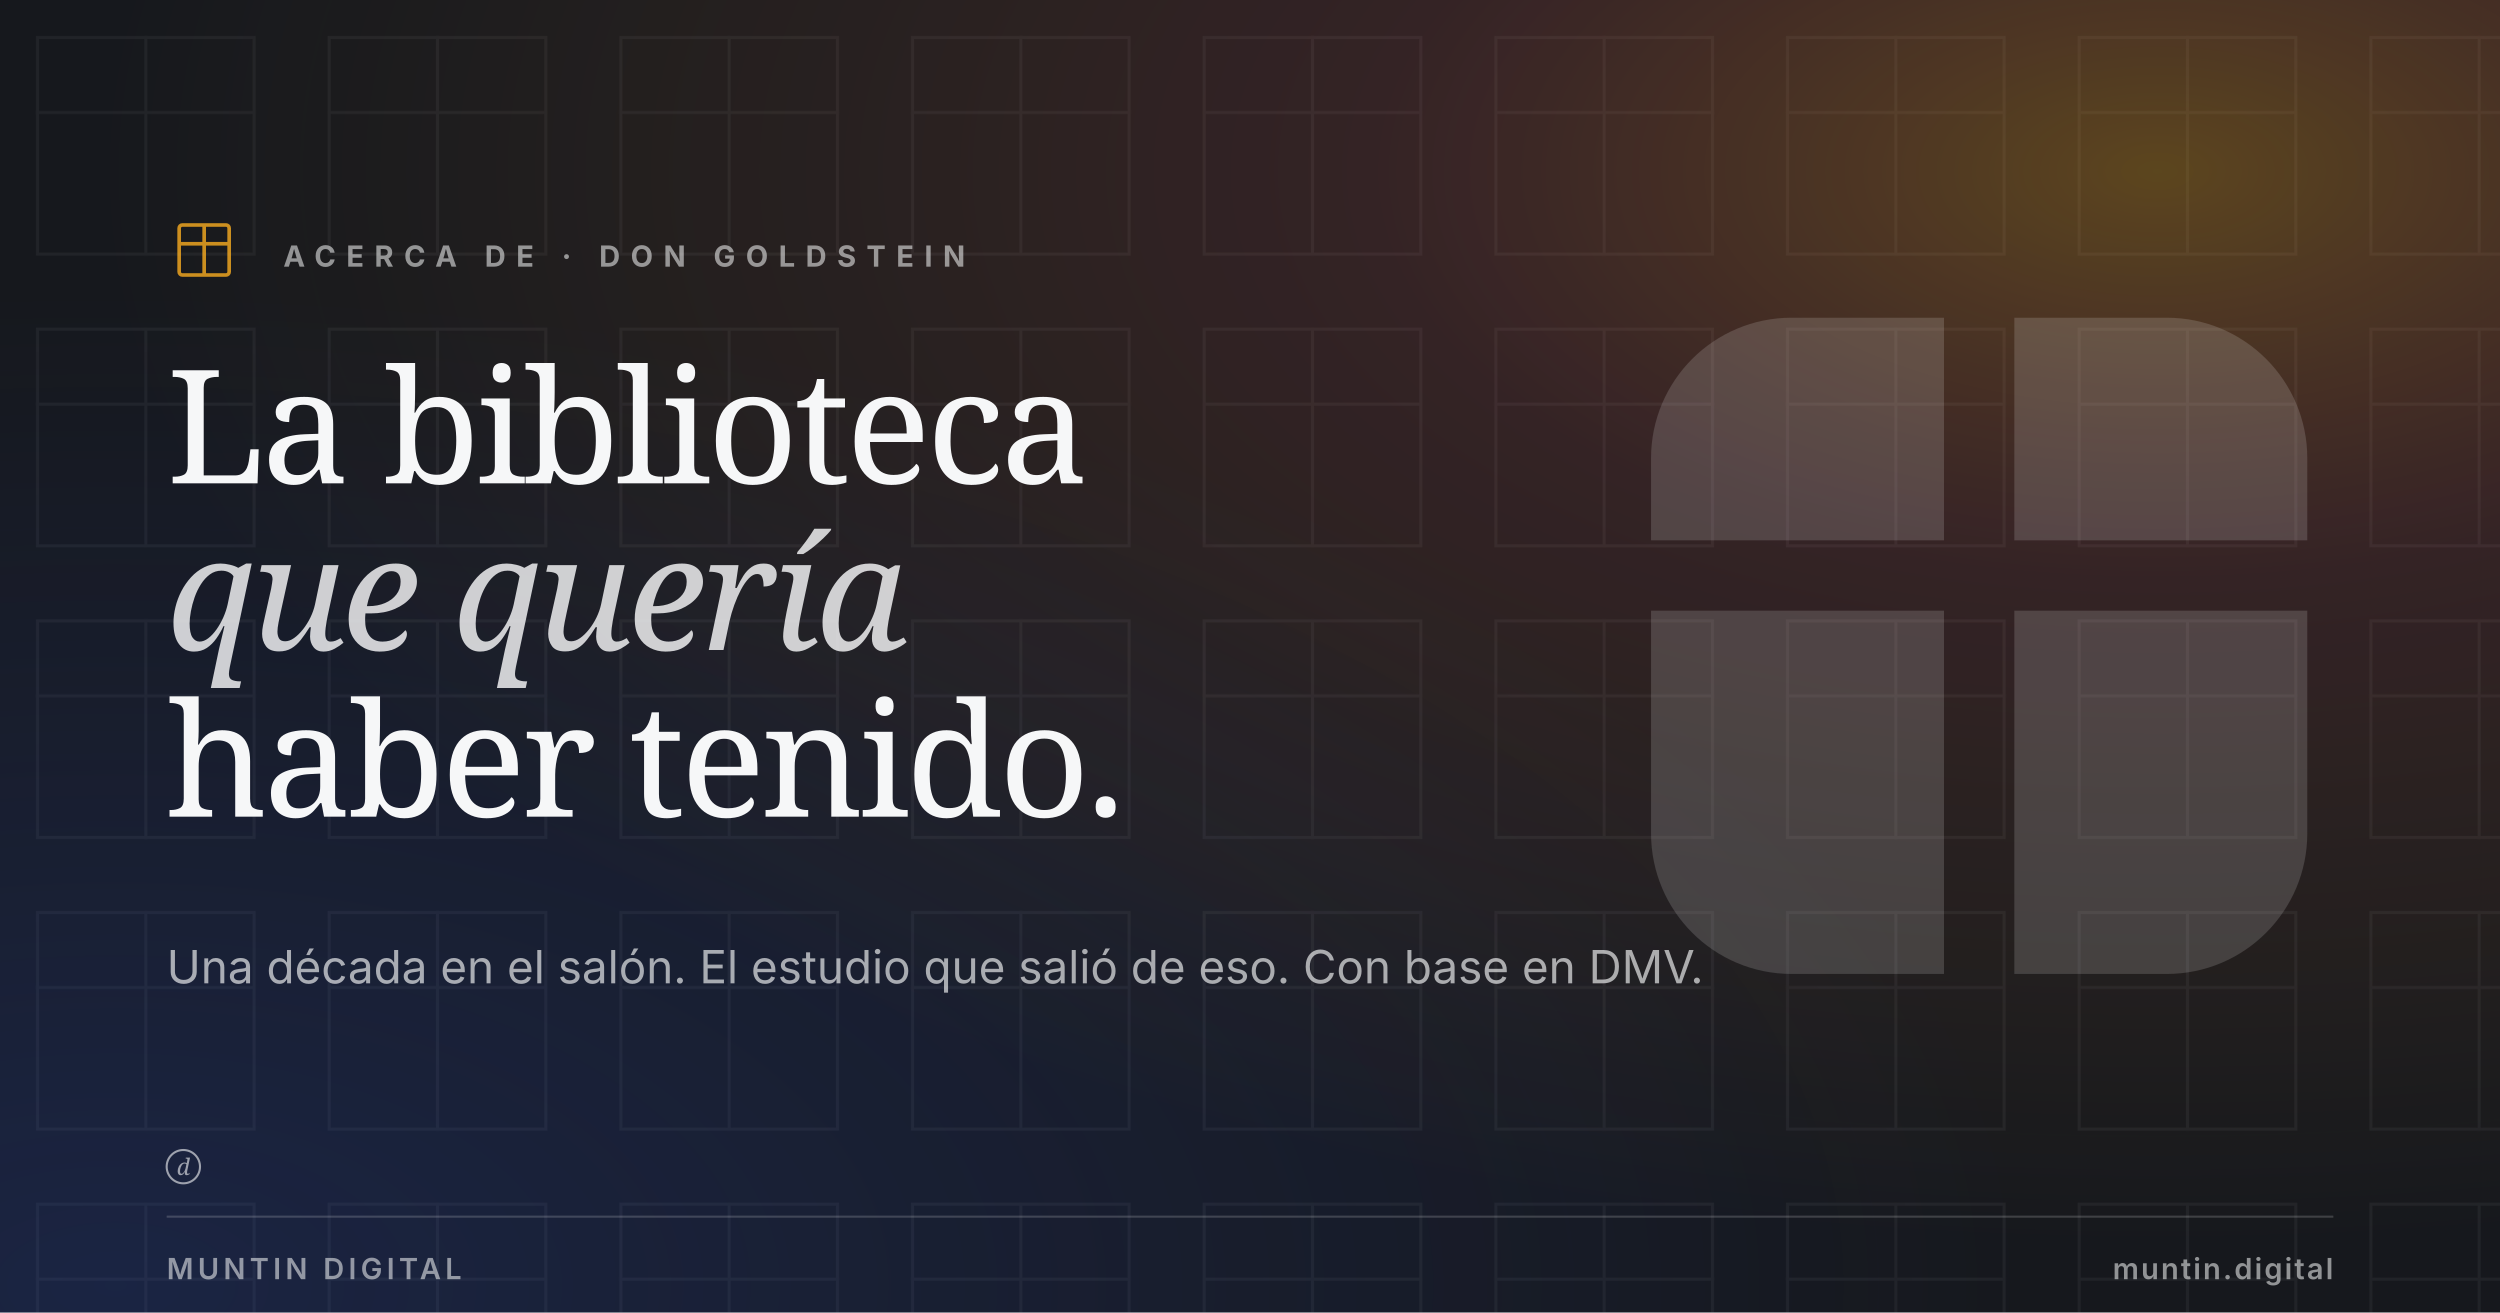
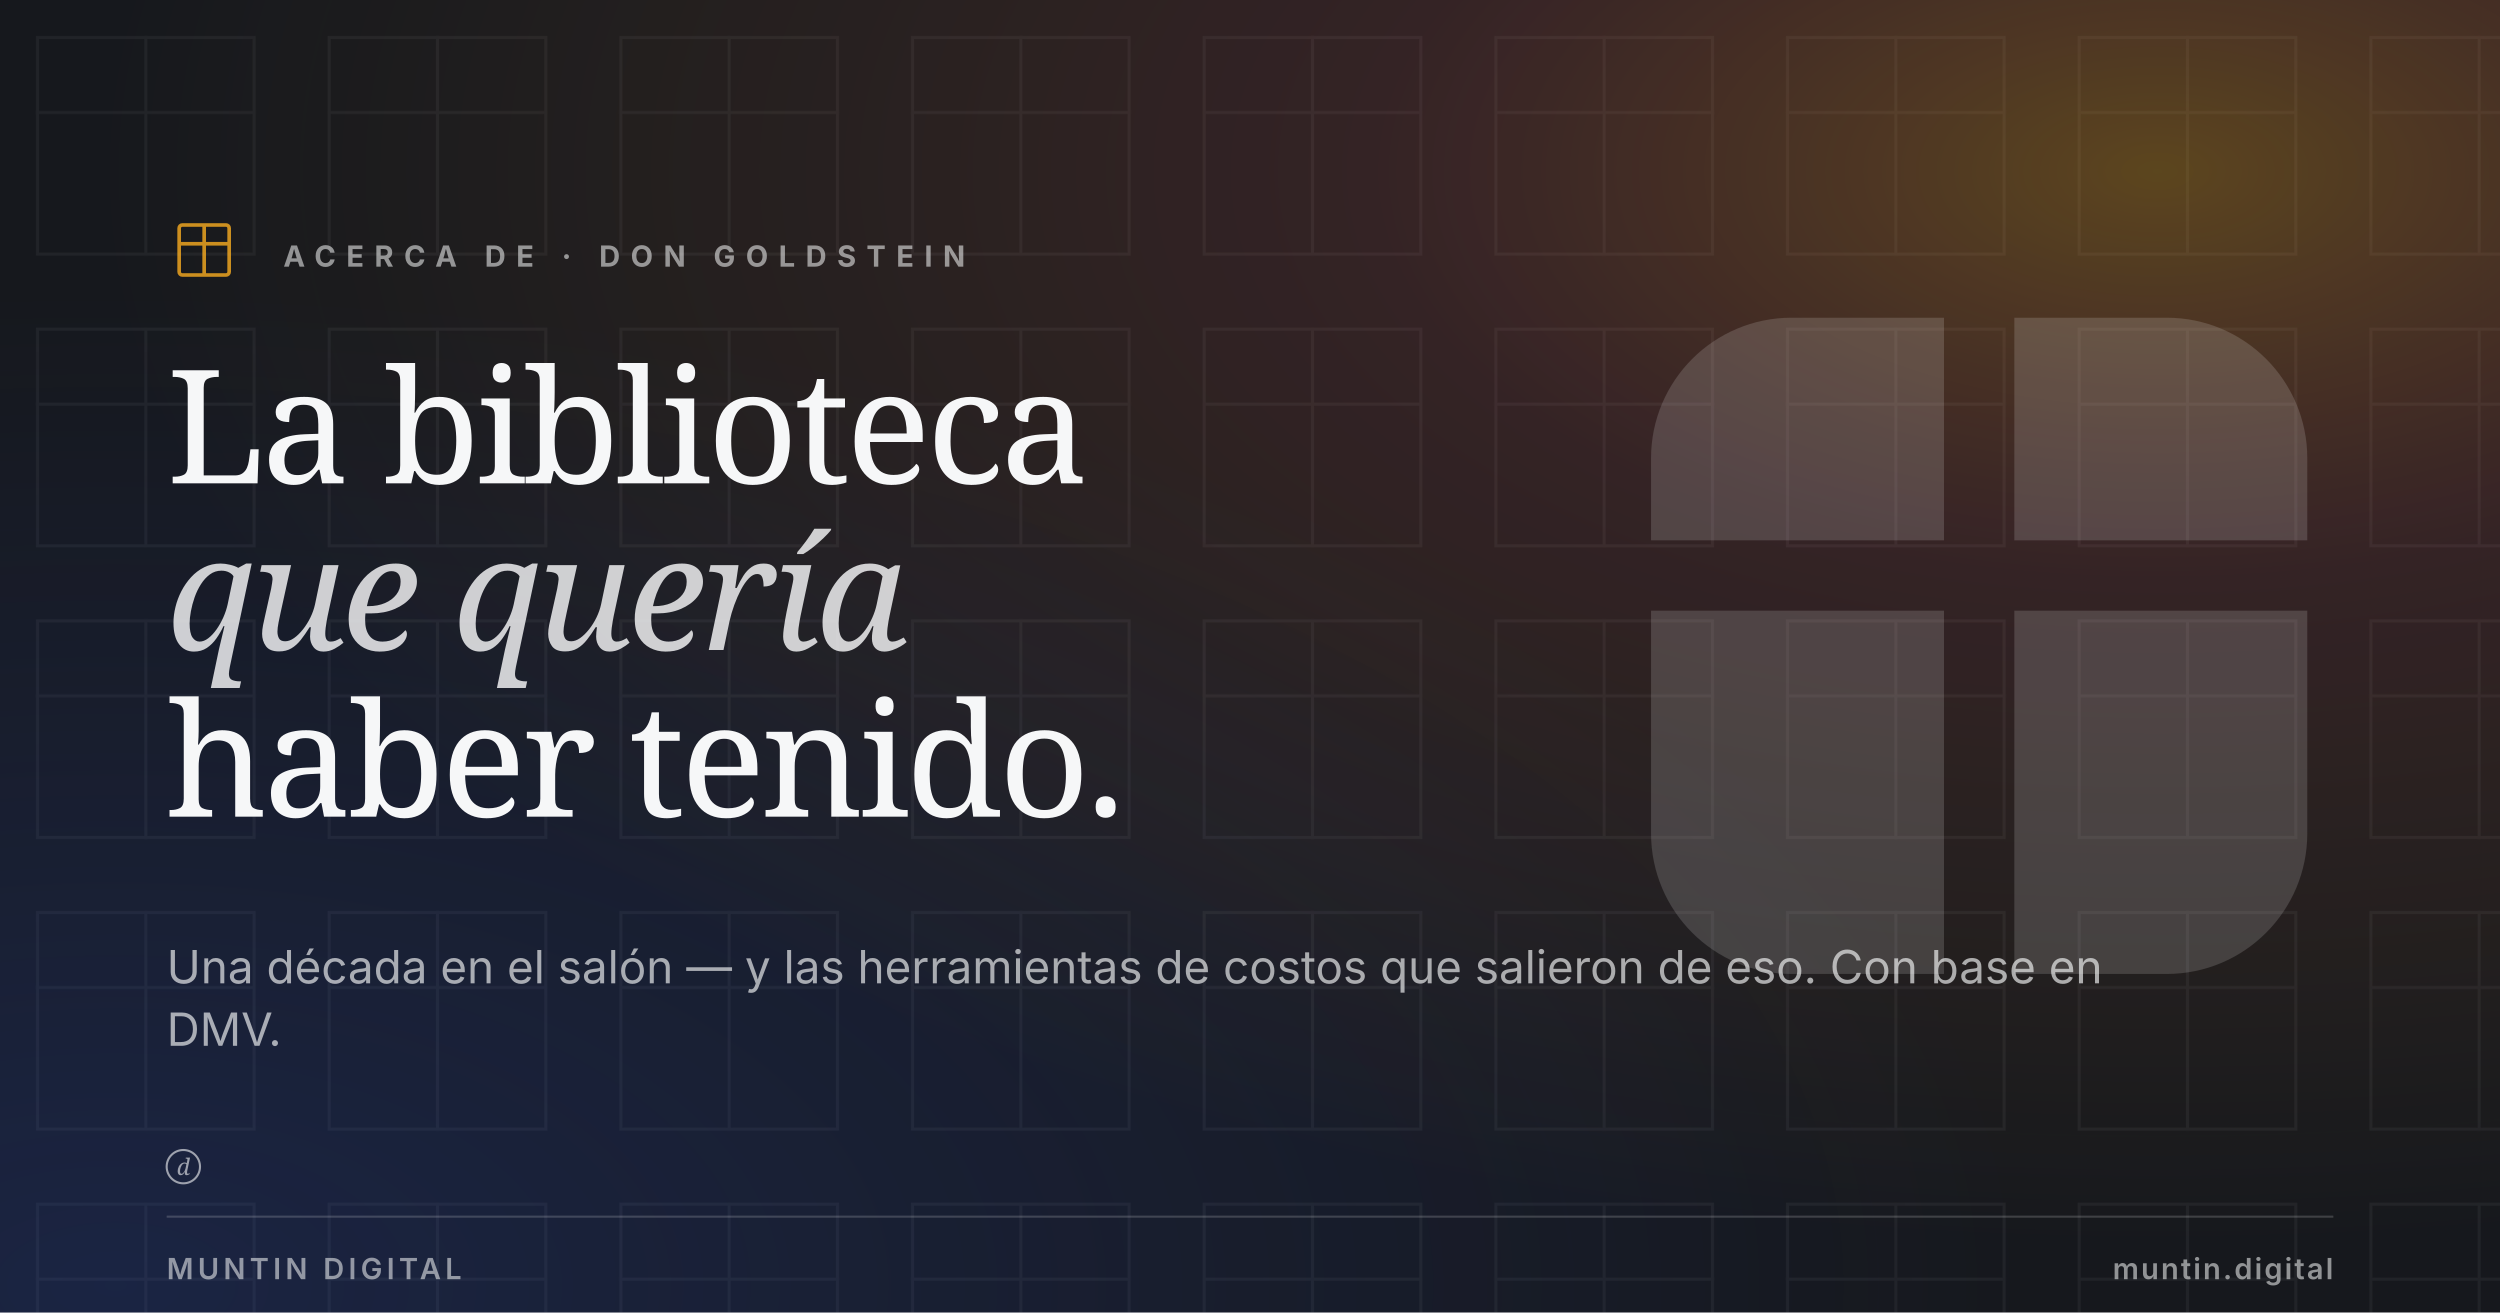
<svg xmlns="http://www.w3.org/2000/svg" viewBox="0 0 1200 630" width="1200" height="630">
  <rect width="1200" height="630" fill="#16181D" />
  <defs>
    <pattern id="muntinField" x="0" y="0" width="140" height="140" patternUnits="userSpaceOnUse">
      <g transform="translate(18, 18)" fill="none" stroke="#F6F7F8" stroke-width="1.5" stroke-linecap="square" stroke-linejoin="miter">
        <rect x="0" y="0" width="104" height="104" />
        <line x1="52" y1="0" x2="52" y2="104" />
        <line x1="0" y1="36" x2="104" y2="36" />
      </g>
    </pattern>
  </defs>
  <rect width="1200" height="630" fill="url(#muntinField)" opacity="0.05" />
  <defs>
    <radialGradient id="ghWarm" cx="86%" cy="13%" r="82%">
      <stop offset="0%" stop-color="#FFB020" stop-opacity="0.3" />
      <stop offset="38%" stop-color="#FF6B5C" stop-opacity="0.13" />
      <stop offset="100%" stop-color="#FFB020" stop-opacity="0" />
    </radialGradient>
    <radialGradient id="ghCast" cx="5%" cy="98%" r="76%">
      <stop offset="0%" stop-color="#2A50C8" stop-opacity="0.22" />
      <stop offset="100%" stop-color="#2A50C8" stop-opacity="0" />
    </radialGradient>
  </defs>
  <rect width="1200" height="630" fill="url(#ghCast)" />
  <rect width="1200" height="630" fill="url(#ghWarm)" />
  <g transform="translate(770, 130) scale(11.25)" fill="#F6F7F8" opacity="0.16">
    <path d="M8 2 H14.5 V11.5 H2 V8 A6 6 0 0 1 8 2 Z" />
    <path d="M17.5 2 H24 A6 6 0 0 1 30 8 V11.5 H17.5 V2 Z" />
    <path d="M2 14.5 H14.5 V30 H8 A6 6 0 0 1 2 24 V14.5 Z" />
    <path d="M17.5 14.5 H30 V24 A6 6 0 0 1 24 30 H17.5 V14.5 Z" />
  </g>
  <g transform="translate(80, 102) scale(1.5)" fill="none" stroke="#FFB020" stroke-width="1.167" stroke-linecap="round" stroke-linejoin="round" color="#FFB020" opacity="0.78">
    <rect x="4" y="4" width="16" height="16" rx="1" />
    <line x1="12" y1="4.5" x2="12" y2="19.5" />
    <line x1="4.5" y1="10" x2="19.5" y2="10" />
  </g>
  <text x="136" y="128" font-family="Inter, Arial, sans-serif" font-size="14" font-weight="700" letter-spacing="5" fill="#F6F7F8" opacity="0.55">ACERCA DE · DON GOLDSTEIN</text>
  <text x="80" y="232" font-family="Fraunces, Georgia, serif" font-size="76" font-weight="500" letter-spacing="-2" fill="#F6F7F8">La biblioteca</text>
  <text x="80" y="312" font-family="Fraunces, Georgia, serif" font-style="italic" font-size="76" font-weight="400" letter-spacing="-2" fill="#F6F7F8" opacity="0.82">que quería</text>
  <text x="80" y="392" font-family="Fraunces, Georgia, serif" font-size="76" font-weight="500" letter-spacing="-2" fill="#F6F7F8">haber tenido.</text>
  <text x="80" y="472" font-family="Inter, Arial, sans-serif" font-size="22" font-weight="400" fill="#F6F7F8" opacity="0.65">
-     <tspan x="80" dy="0">Una década en el salón. El estudio que salió de eso. Con base en DMV.</tspan>
+     <tspan x="80" dy="0">Una década en el salón — y las herramientas de costos que salieron de eso. Con base en</tspan>
+     <tspan x="80" dy="30">DMV.</tspan>
  </text>
  <g transform="translate(80, 552)" fill="#F6F7F8" opacity="0.6">
    <circle cx="8" cy="8" r="8" fill="none" stroke="#F6F7F8" stroke-width="1" />
    <text x="8" y="12" text-anchor="middle" font-family="Fraunces, Georgia, serif" font-style="italic" font-size="11" font-weight="500" fill="#F6F7F8">d</text>
  </g>
  <line x1="80" y1="584" x2="1120" y2="584" stroke="rgba(246,247,248,0.18)" stroke-width="1" />
  <text x="80" y="614" font-family="Inter, Arial, sans-serif" font-size="14" font-weight="600" letter-spacing="2" fill="rgba(246,247,248,0.55)">MUNTIN DIGITAL</text>
  <text x="1120" y="614" text-anchor="end" font-family="Inter, Arial, sans-serif" font-size="14" font-weight="600" letter-spacing="1" fill="rgba(246,247,248,0.55)">muntin.digital</text>
</svg>
